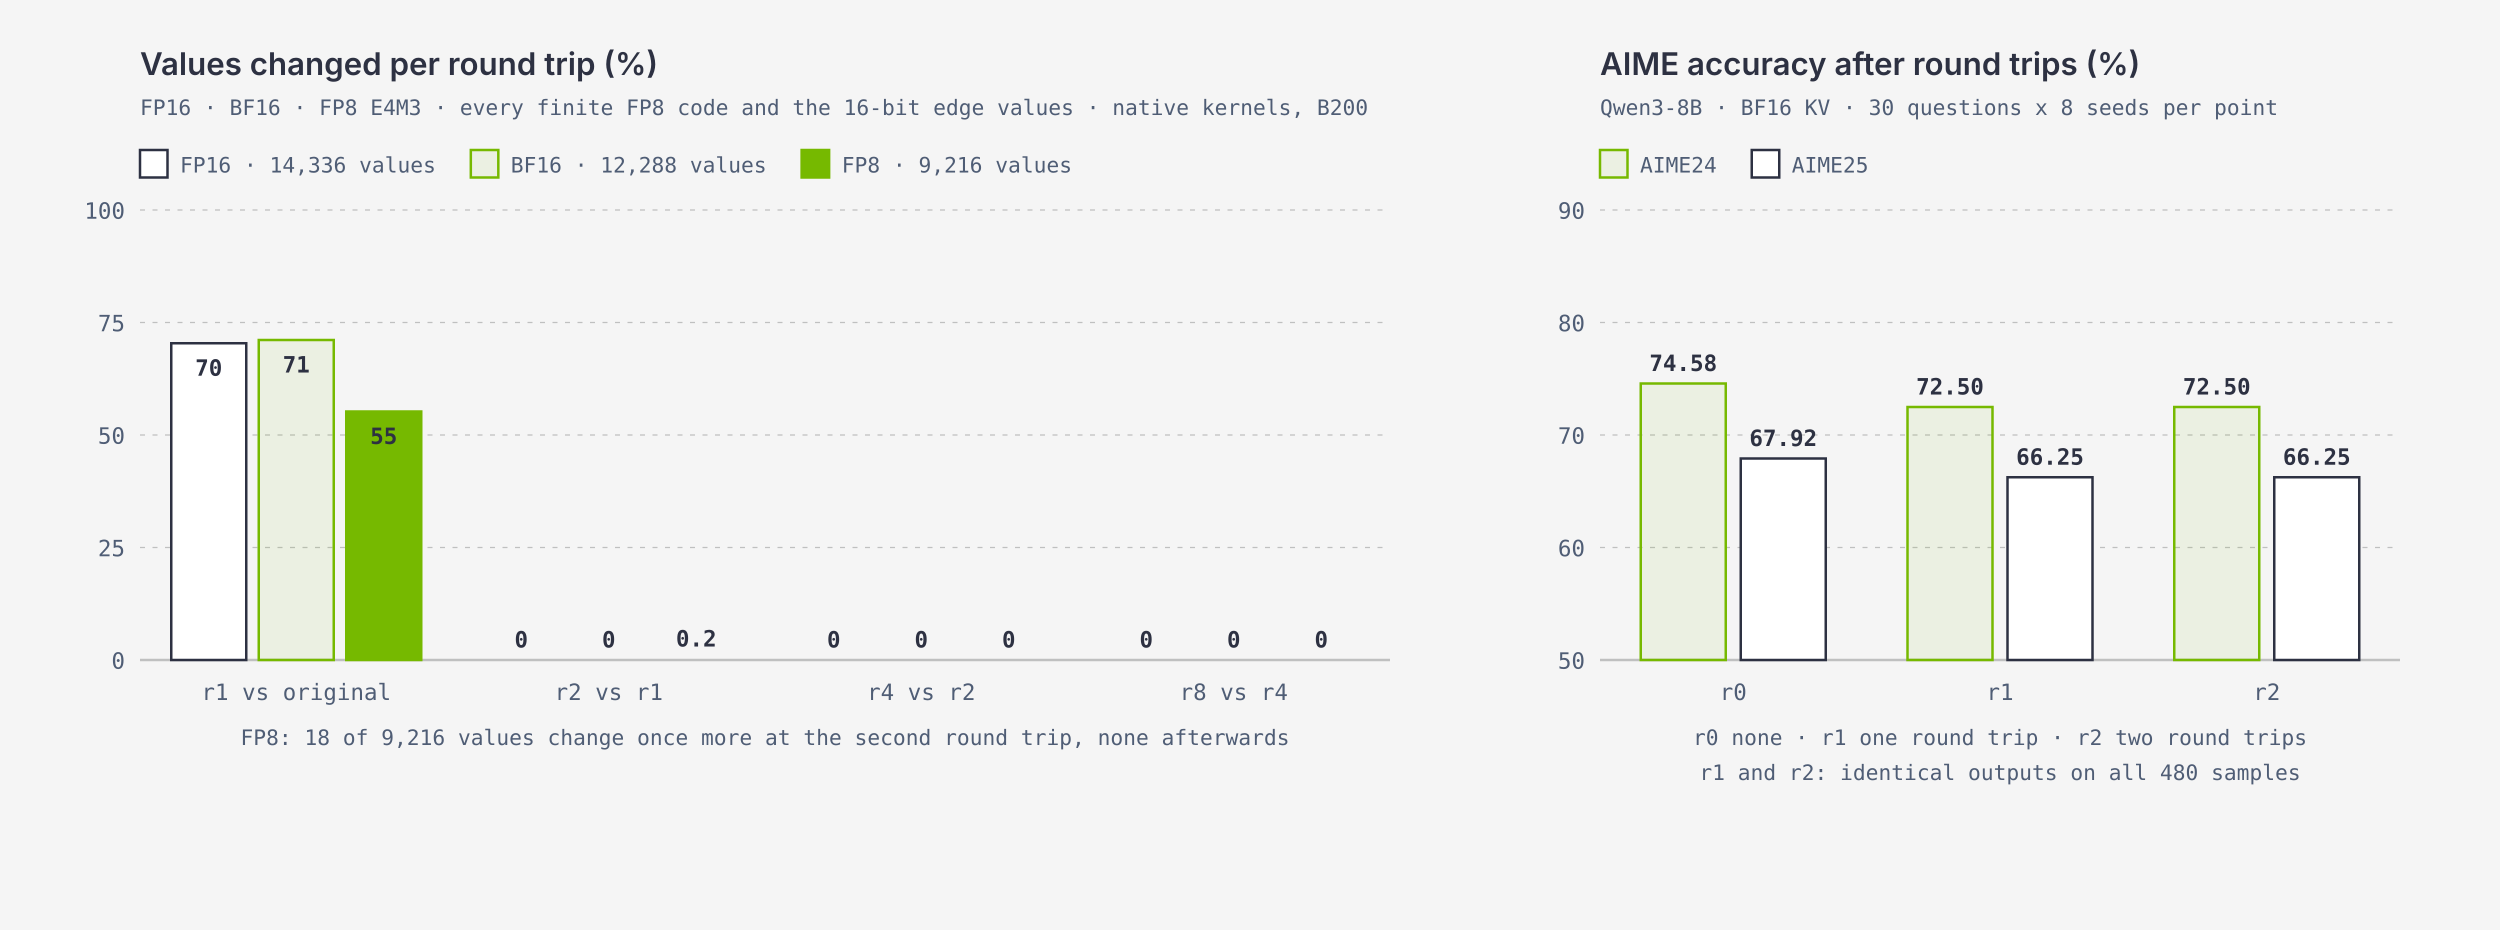
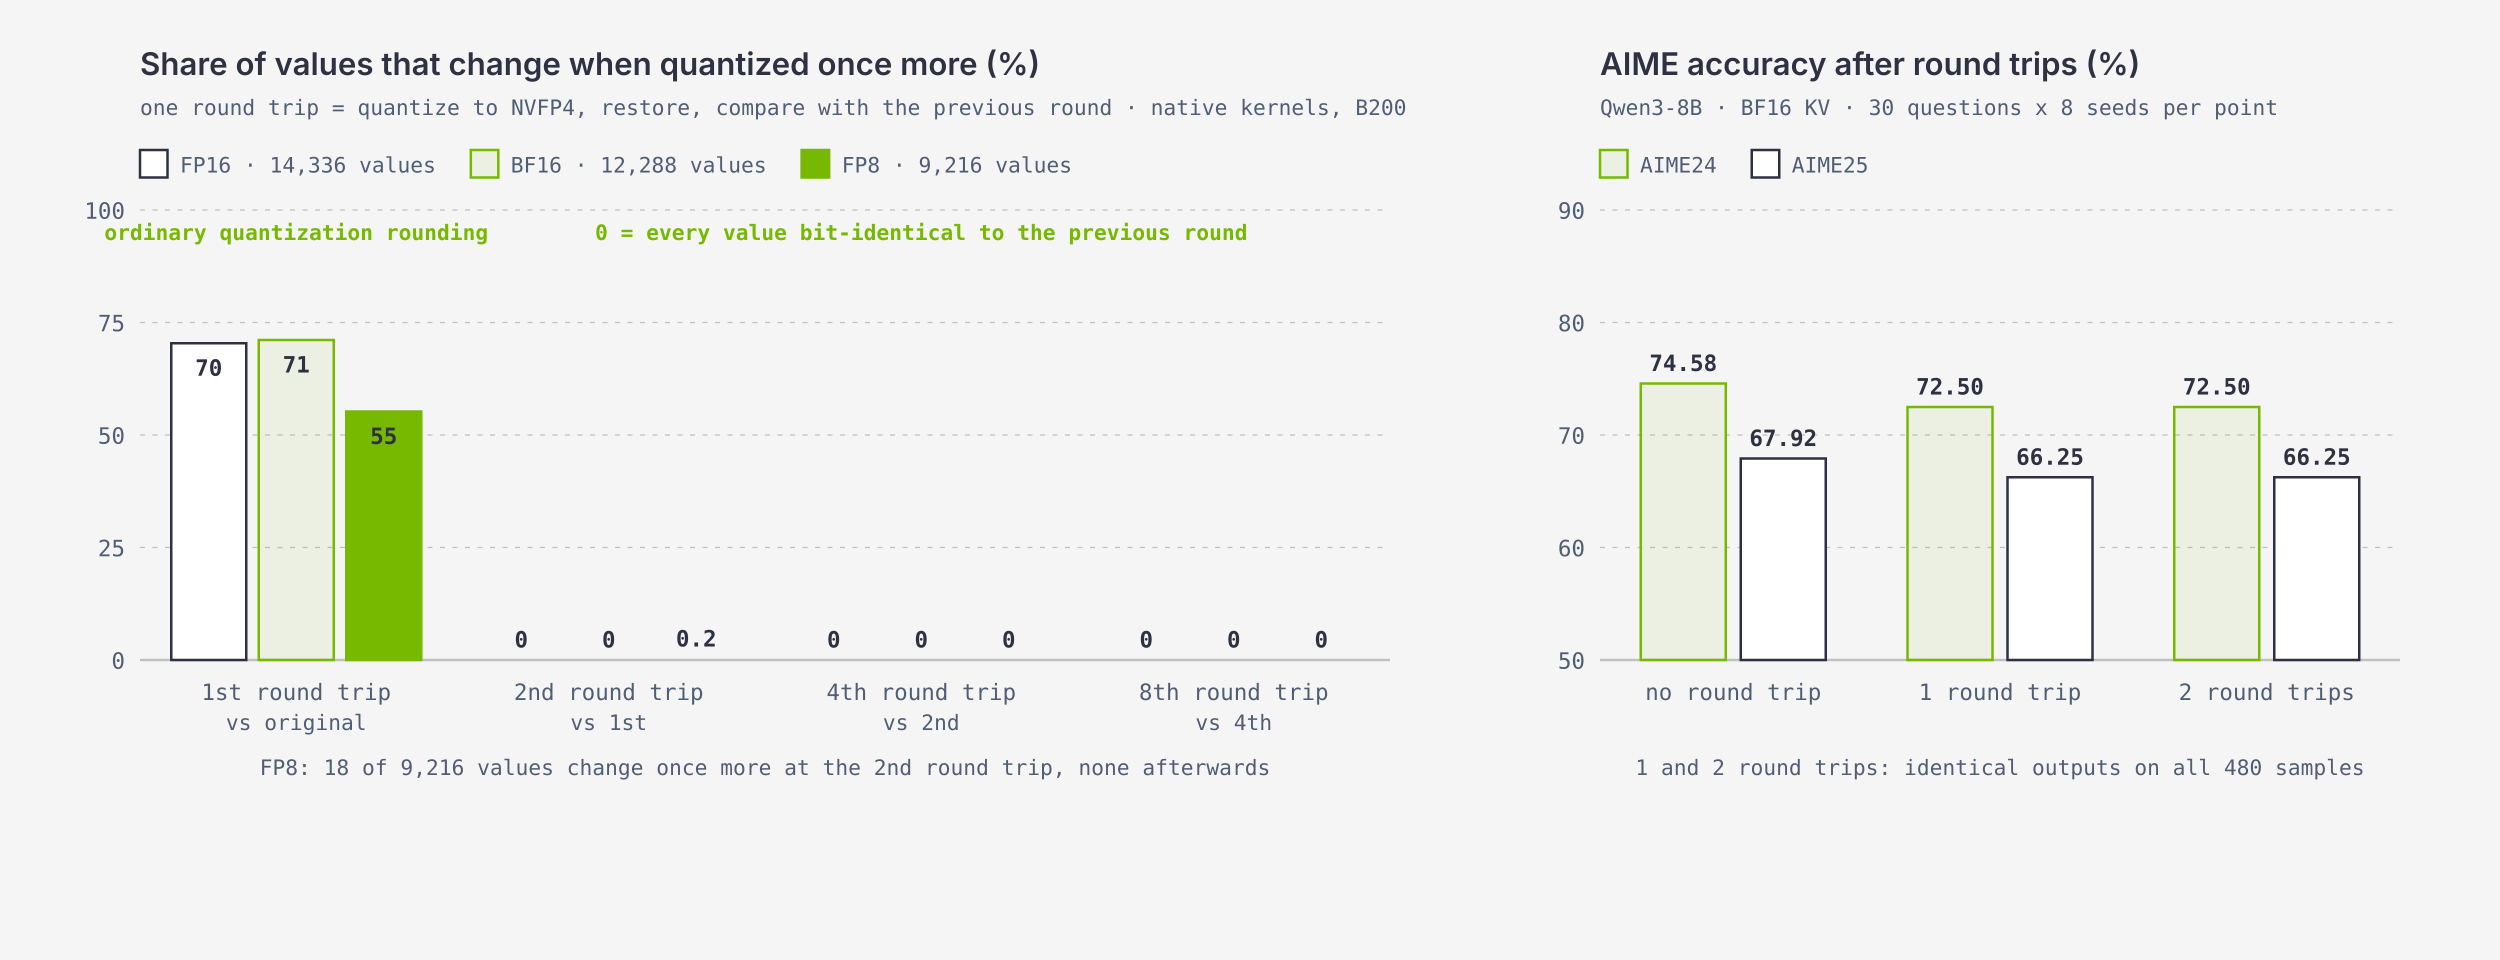
- <svg xmlns="http://www.w3.org/2000/svg" viewBox="0 0 1000 372" width="1000" height="372">
+ <svg xmlns="http://www.w3.org/2000/svg" viewBox="0 0 1000 384" width="1000" height="384">
  <defs>
    <marker id="ah" markerWidth="8" markerHeight="8" refX="7" refY="4" orient="auto" markerUnits="userSpaceOnUse">
      <path d="M0,0.5 L7,4 L0,7.5" fill="none" stroke="#4f5d75" stroke-width="1" />
    </marker>
  </defs>
-   <rect width="1000" height="372" fill="#f5f5f5" />
-   <text x="56.0" y="30.0" font-family="'Geist','Inter',system-ui,-apple-system,'Segoe UI',sans-serif" font-size="12.5" font-weight="600" fill="#2d3142" text-anchor="start">Values changed per round trip (%)</text>
-   <text x="56.0" y="46.0" font-family="'Geist Mono','SFMono-Regular',Menlo,Consolas,monospace" font-size="8.5" font-weight="500" fill="#4f5d75" text-anchor="start">FP16 · BF16 · FP8 E4M3 · every finite FP8 code and the 16-bit edge values · native kernels, B200</text>
+   <rect width="1000" height="384" fill="#f5f5f5" />
+   <text x="56.0" y="30.0" font-family="'Geist','Inter',system-ui,-apple-system,'Segoe UI',sans-serif" font-size="12.5" font-weight="600" fill="#2d3142" text-anchor="start">Share of values that change when quantized once more (%)</text>
+   <text x="56.0" y="46.0" font-family="'Geist Mono','SFMono-Regular',Menlo,Consolas,monospace" font-size="8.5" font-weight="500" fill="#4f5d75" text-anchor="start">one round trip = quantize to NVFP4, restore, compare with the previous round · native kernels, B200</text>
  <line x1="56" y1="264.0" x2="556" y2="264.0" stroke="#bfc0c0" stroke-width="1" />
  <text x="50.0" y="267.5" font-family="'Geist Mono','SFMono-Regular',Menlo,Consolas,monospace" font-size="9" font-weight="500" fill="#4f5d75" text-anchor="end">0</text>
  <line x1="56" y1="219.0" x2="556" y2="219.0" stroke="#bfc0c0" stroke-width="0.5" stroke-dasharray="2,3" />
  <text x="50.0" y="222.5" font-family="'Geist Mono','SFMono-Regular',Menlo,Consolas,monospace" font-size="9" font-weight="500" fill="#4f5d75" text-anchor="end">25</text>
  <line x1="56" y1="174.0" x2="556" y2="174.0" stroke="#bfc0c0" stroke-width="0.5" stroke-dasharray="2,3" />
  <text x="50.0" y="177.5" font-family="'Geist Mono','SFMono-Regular',Menlo,Consolas,monospace" font-size="9" font-weight="500" fill="#4f5d75" text-anchor="end">50</text>
  <line x1="56" y1="129.0" x2="556" y2="129.0" stroke="#bfc0c0" stroke-width="0.5" stroke-dasharray="2,3" />
  <text x="50.0" y="132.5" font-family="'Geist Mono','SFMono-Regular',Menlo,Consolas,monospace" font-size="9" font-weight="500" fill="#4f5d75" text-anchor="end">75</text>
  <line x1="56" y1="84.0" x2="556" y2="84.0" stroke="#bfc0c0" stroke-width="0.5" stroke-dasharray="2,3" />
  <text x="50.0" y="87.5" font-family="'Geist Mono','SFMono-Regular',Menlo,Consolas,monospace" font-size="9" font-weight="500" fill="#4f5d75" text-anchor="end">100</text>
  <rect x="68.5" y="137.3" width="30" height="126.7" fill="#ffffff" stroke="#2d3142" stroke-width="1" />
  <text x="83.5" y="150.3" font-family="'Geist Mono','SFMono-Regular',Menlo,Consolas,monospace" font-size="9" font-weight="600" fill="#2d3142" text-anchor="middle">70</text>
  <rect x="103.5" y="136.0" width="30" height="128.0" fill="rgba(118,185,0,0.08)" stroke="#76B900" stroke-width="1" />
  <text x="118.5" y="149.0" font-family="'Geist Mono','SFMono-Regular',Menlo,Consolas,monospace" font-size="9" font-weight="600" fill="#2d3142" text-anchor="middle">71</text>
  <rect x="138.5" y="164.6" width="30" height="99.4" fill="#76B900" stroke="#76B900" stroke-width="1" />
  <text x="153.5" y="177.6" font-family="'Geist Mono','SFMono-Regular',Menlo,Consolas,monospace" font-size="9" font-weight="600" fill="#2d3142" text-anchor="middle">55</text>
-   <text x="118.5" y="280.0" font-family="'Geist Mono','SFMono-Regular',Menlo,Consolas,monospace" font-size="9" font-weight="500" fill="#4f5d75" text-anchor="middle">r1 vs original</text>
+   <text x="118.5" y="280.0" font-family="'Geist Mono','SFMono-Regular',Menlo,Consolas,monospace" font-size="9" font-weight="500" fill="#4f5d75" text-anchor="middle">1st round trip</text>
+   <text x="118.5" y="292.0" font-family="'Geist Mono','SFMono-Regular',Menlo,Consolas,monospace" font-size="8.5" font-weight="500" fill="#4f5d75" text-anchor="middle">vs original</text>
  <text x="208.5" y="259.0" font-family="'Geist Mono','SFMono-Regular',Menlo,Consolas,monospace" font-size="9" font-weight="600" fill="#2d3142" text-anchor="middle">0</text>
  <text x="243.5" y="259.0" font-family="'Geist Mono','SFMono-Regular',Menlo,Consolas,monospace" font-size="9" font-weight="600" fill="#2d3142" text-anchor="middle">0</text>
  <text x="278.5" y="258.6" font-family="'Geist Mono','SFMono-Regular',Menlo,Consolas,monospace" font-size="9" font-weight="600" fill="#2d3142" text-anchor="middle">0.2</text>
-   <text x="243.5" y="280.0" font-family="'Geist Mono','SFMono-Regular',Menlo,Consolas,monospace" font-size="9" font-weight="500" fill="#4f5d75" text-anchor="middle">r2 vs r1</text>
+   <text x="243.5" y="280.0" font-family="'Geist Mono','SFMono-Regular',Menlo,Consolas,monospace" font-size="9" font-weight="500" fill="#4f5d75" text-anchor="middle">2nd round trip</text>
+   <text x="243.5" y="292.0" font-family="'Geist Mono','SFMono-Regular',Menlo,Consolas,monospace" font-size="8.5" font-weight="500" fill="#4f5d75" text-anchor="middle">vs 1st</text>
  <text x="333.5" y="259.0" font-family="'Geist Mono','SFMono-Regular',Menlo,Consolas,monospace" font-size="9" font-weight="600" fill="#2d3142" text-anchor="middle">0</text>
  <text x="368.5" y="259.0" font-family="'Geist Mono','SFMono-Regular',Menlo,Consolas,monospace" font-size="9" font-weight="600" fill="#2d3142" text-anchor="middle">0</text>
  <text x="403.5" y="259.0" font-family="'Geist Mono','SFMono-Regular',Menlo,Consolas,monospace" font-size="9" font-weight="600" fill="#2d3142" text-anchor="middle">0</text>
-   <text x="368.5" y="280.0" font-family="'Geist Mono','SFMono-Regular',Menlo,Consolas,monospace" font-size="9" font-weight="500" fill="#4f5d75" text-anchor="middle">r4 vs r2</text>
+   <text x="368.5" y="280.0" font-family="'Geist Mono','SFMono-Regular',Menlo,Consolas,monospace" font-size="9" font-weight="500" fill="#4f5d75" text-anchor="middle">4th round trip</text>
+   <text x="368.5" y="292.0" font-family="'Geist Mono','SFMono-Regular',Menlo,Consolas,monospace" font-size="8.5" font-weight="500" fill="#4f5d75" text-anchor="middle">vs 2nd</text>
  <text x="458.5" y="259.0" font-family="'Geist Mono','SFMono-Regular',Menlo,Consolas,monospace" font-size="9" font-weight="600" fill="#2d3142" text-anchor="middle">0</text>
  <text x="493.5" y="259.0" font-family="'Geist Mono','SFMono-Regular',Menlo,Consolas,monospace" font-size="9" font-weight="600" fill="#2d3142" text-anchor="middle">0</text>
  <text x="528.5" y="259.0" font-family="'Geist Mono','SFMono-Regular',Menlo,Consolas,monospace" font-size="9" font-weight="600" fill="#2d3142" text-anchor="middle">0</text>
-   <text x="493.5" y="280.0" font-family="'Geist Mono','SFMono-Regular',Menlo,Consolas,monospace" font-size="9" font-weight="500" fill="#4f5d75" text-anchor="middle">r8 vs r4</text>
+   <text x="493.5" y="280.0" font-family="'Geist Mono','SFMono-Regular',Menlo,Consolas,monospace" font-size="9" font-weight="500" fill="#4f5d75" text-anchor="middle">8th round trip</text>
+   <text x="493.5" y="292.0" font-family="'Geist Mono','SFMono-Regular',Menlo,Consolas,monospace" font-size="8.5" font-weight="500" fill="#4f5d75" text-anchor="middle">vs 4th</text>
  <rect x="56" y="60" width="11" height="11" fill="#ffffff" stroke="#2d3142" />
  <text x="72.0" y="69.0" font-family="'Geist Mono','SFMono-Regular',Menlo,Consolas,monospace" font-size="8.5" font-weight="500" fill="#4f5d75" text-anchor="start">FP16 · 14,336 values</text>
  <rect x="188.326" y="60" width="11" height="11" fill="rgba(118,185,0,0.08)" stroke="#76B900" />
  <text x="204.3" y="69.0" font-family="'Geist Mono','SFMono-Regular',Menlo,Consolas,monospace" font-size="8.5" font-weight="500" fill="#4f5d75" text-anchor="start">BF16 · 12,288 values</text>
  <rect x="320.652" y="60" width="11" height="11" fill="#76B900" stroke="#76B900" />
  <text x="336.7" y="69.0" font-family="'Geist Mono','SFMono-Regular',Menlo,Consolas,monospace" font-size="8.5" font-weight="500" fill="#4f5d75" text-anchor="start">FP8 · 9,216 values</text>
-   <text x="306.0" y="298.0" font-family="'Geist Mono','SFMono-Regular',Menlo,Consolas,monospace" font-size="8.5" font-weight="500" fill="#4f5d75" text-anchor="middle">FP8: 18 of 9,216 values change once more at the second round trip, none afterwards</text>
+   <text x="118.5" y="96.0" font-family="'Geist Mono','SFMono-Regular',Menlo,Consolas,monospace" font-size="8.5" font-weight="600" fill="#76B900" text-anchor="middle">ordinary quantization rounding</text>
+   <text x="368.5" y="96.0" font-family="'Geist Mono','SFMono-Regular',Menlo,Consolas,monospace" font-size="8.5" font-weight="600" fill="#76B900" text-anchor="middle">0 = every value bit-identical to the previous round</text>
+   <text x="306.0" y="310.0" font-family="'Geist Mono','SFMono-Regular',Menlo,Consolas,monospace" font-size="8.5" font-weight="500" fill="#4f5d75" text-anchor="middle">FP8: 18 of 9,216 values change once more at the 2nd round trip, none afterwards</text>
  <text x="640.0" y="30.0" font-family="'Geist','Inter',system-ui,-apple-system,'Segoe UI',sans-serif" font-size="12.5" font-weight="600" fill="#2d3142" text-anchor="start">AIME accuracy after round trips (%)</text>
  <text x="640.0" y="46.0" font-family="'Geist Mono','SFMono-Regular',Menlo,Consolas,monospace" font-size="8.5" font-weight="500" fill="#4f5d75" text-anchor="start">Qwen3-8B · BF16 KV · 30 questions x 8 seeds per point</text>
  <line x1="640" y1="264.0" x2="960" y2="264.0" stroke="#bfc0c0" stroke-width="1" />
  <text x="634.0" y="267.5" font-family="'Geist Mono','SFMono-Regular',Menlo,Consolas,monospace" font-size="9" font-weight="500" fill="#4f5d75" text-anchor="end">50</text>
  <line x1="640" y1="219.0" x2="960" y2="219.0" stroke="#bfc0c0" stroke-width="0.5" stroke-dasharray="2,3" />
  <text x="634.0" y="222.5" font-family="'Geist Mono','SFMono-Regular',Menlo,Consolas,monospace" font-size="9" font-weight="500" fill="#4f5d75" text-anchor="end">60</text>
  <line x1="640" y1="174.0" x2="960" y2="174.0" stroke="#bfc0c0" stroke-width="0.5" stroke-dasharray="2,3" />
  <text x="634.0" y="177.5" font-family="'Geist Mono','SFMono-Regular',Menlo,Consolas,monospace" font-size="9" font-weight="500" fill="#4f5d75" text-anchor="end">70</text>
  <line x1="640" y1="129.0" x2="960" y2="129.0" stroke="#bfc0c0" stroke-width="0.5" stroke-dasharray="2,3" />
  <text x="634.0" y="132.5" font-family="'Geist Mono','SFMono-Regular',Menlo,Consolas,monospace" font-size="9" font-weight="500" fill="#4f5d75" text-anchor="end">80</text>
  <line x1="640" y1="84.0" x2="960" y2="84.0" stroke="#bfc0c0" stroke-width="0.5" stroke-dasharray="2,3" />
  <text x="634.0" y="87.5" font-family="'Geist Mono','SFMono-Regular',Menlo,Consolas,monospace" font-size="9" font-weight="500" fill="#4f5d75" text-anchor="end">90</text>
  <rect x="656.3" y="153.4" width="34" height="110.6" fill="rgba(118,185,0,0.08)" stroke="#76B900" stroke-width="1" />
  <text x="673.3" y="148.4" font-family="'Geist Mono','SFMono-Regular',Menlo,Consolas,monospace" font-size="9" font-weight="600" fill="#2d3142" text-anchor="middle">74.58</text>
  <rect x="696.3" y="183.4" width="34" height="80.6" fill="#ffffff" stroke="#2d3142" stroke-width="1" />
  <text x="713.3" y="178.4" font-family="'Geist Mono','SFMono-Regular',Menlo,Consolas,monospace" font-size="9" font-weight="600" fill="#2d3142" text-anchor="middle">67.92</text>
  <rect x="763.0" y="162.8" width="34" height="101.2" fill="rgba(118,185,0,0.08)" stroke="#76B900" stroke-width="1" />
  <text x="780.0" y="157.8" font-family="'Geist Mono','SFMono-Regular',Menlo,Consolas,monospace" font-size="9" font-weight="600" fill="#2d3142" text-anchor="middle">72.50</text>
  <rect x="803.0" y="190.9" width="34" height="73.1" fill="#ffffff" stroke="#2d3142" stroke-width="1" />
  <text x="820.0" y="185.9" font-family="'Geist Mono','SFMono-Regular',Menlo,Consolas,monospace" font-size="9" font-weight="600" fill="#2d3142" text-anchor="middle">66.25</text>
  <rect x="869.7" y="162.8" width="34" height="101.2" fill="rgba(118,185,0,0.08)" stroke="#76B900" stroke-width="1" />
  <text x="886.7" y="157.8" font-family="'Geist Mono','SFMono-Regular',Menlo,Consolas,monospace" font-size="9" font-weight="600" fill="#2d3142" text-anchor="middle">72.50</text>
  <rect x="909.7" y="190.9" width="34" height="73.1" fill="#ffffff" stroke="#2d3142" stroke-width="1" />
  <text x="926.7" y="185.9" font-family="'Geist Mono','SFMono-Regular',Menlo,Consolas,monospace" font-size="9" font-weight="600" fill="#2d3142" text-anchor="middle">66.25</text>
  <rect x="640" y="60" width="11" height="11" fill="rgba(118,185,0,0.08)" stroke="#76B900" />
  <text x="656.0" y="69.0" font-family="'Geist Mono','SFMono-Regular',Menlo,Consolas,monospace" font-size="8.5" font-weight="500" fill="#4f5d75" text-anchor="start">AIME24</text>
  <rect x="700.698" y="60" width="11" height="11" fill="#ffffff" stroke="#2d3142" />
  <text x="716.7" y="69.0" font-family="'Geist Mono','SFMono-Regular',Menlo,Consolas,monospace" font-size="8.5" font-weight="500" fill="#4f5d75" text-anchor="start">AIME25</text>
-   <text x="693.3" y="280.0" font-family="'Geist Mono','SFMono-Regular',Menlo,Consolas,monospace" font-size="9" font-weight="500" fill="#4f5d75" text-anchor="middle">r0</text>
-   <text x="800.0" y="280.0" font-family="'Geist Mono','SFMono-Regular',Menlo,Consolas,monospace" font-size="9" font-weight="500" fill="#4f5d75" text-anchor="middle">r1</text>
-   <text x="906.7" y="280.0" font-family="'Geist Mono','SFMono-Regular',Menlo,Consolas,monospace" font-size="9" font-weight="500" fill="#4f5d75" text-anchor="middle">r2</text>
-   <text x="800.0" y="298.0" font-family="'Geist Mono','SFMono-Regular',Menlo,Consolas,monospace" font-size="8.5" font-weight="500" fill="#4f5d75" text-anchor="middle">r0 none · r1 one round trip · r2 two round trips</text>
-   <text x="800.0" y="312.0" font-family="'Geist Mono','SFMono-Regular',Menlo,Consolas,monospace" font-size="8.5" font-weight="500" fill="#4f5d75" text-anchor="middle">r1 and r2: identical outputs on all 480 samples</text>
+   <text x="693.3" y="280.0" font-family="'Geist Mono','SFMono-Regular',Menlo,Consolas,monospace" font-size="9" font-weight="500" fill="#4f5d75" text-anchor="middle">no round trip</text>
+   <text x="800.0" y="280.0" font-family="'Geist Mono','SFMono-Regular',Menlo,Consolas,monospace" font-size="9" font-weight="500" fill="#4f5d75" text-anchor="middle">1 round trip</text>
+   <text x="906.7" y="280.0" font-family="'Geist Mono','SFMono-Regular',Menlo,Consolas,monospace" font-size="9" font-weight="500" fill="#4f5d75" text-anchor="middle">2 round trips</text>
+   <text x="800.0" y="310.0" font-family="'Geist Mono','SFMono-Regular',Menlo,Consolas,monospace" font-size="8.5" font-weight="500" fill="#4f5d75" text-anchor="middle">1 and 2 round trips: identical outputs on all 480 samples</text>
</svg>
